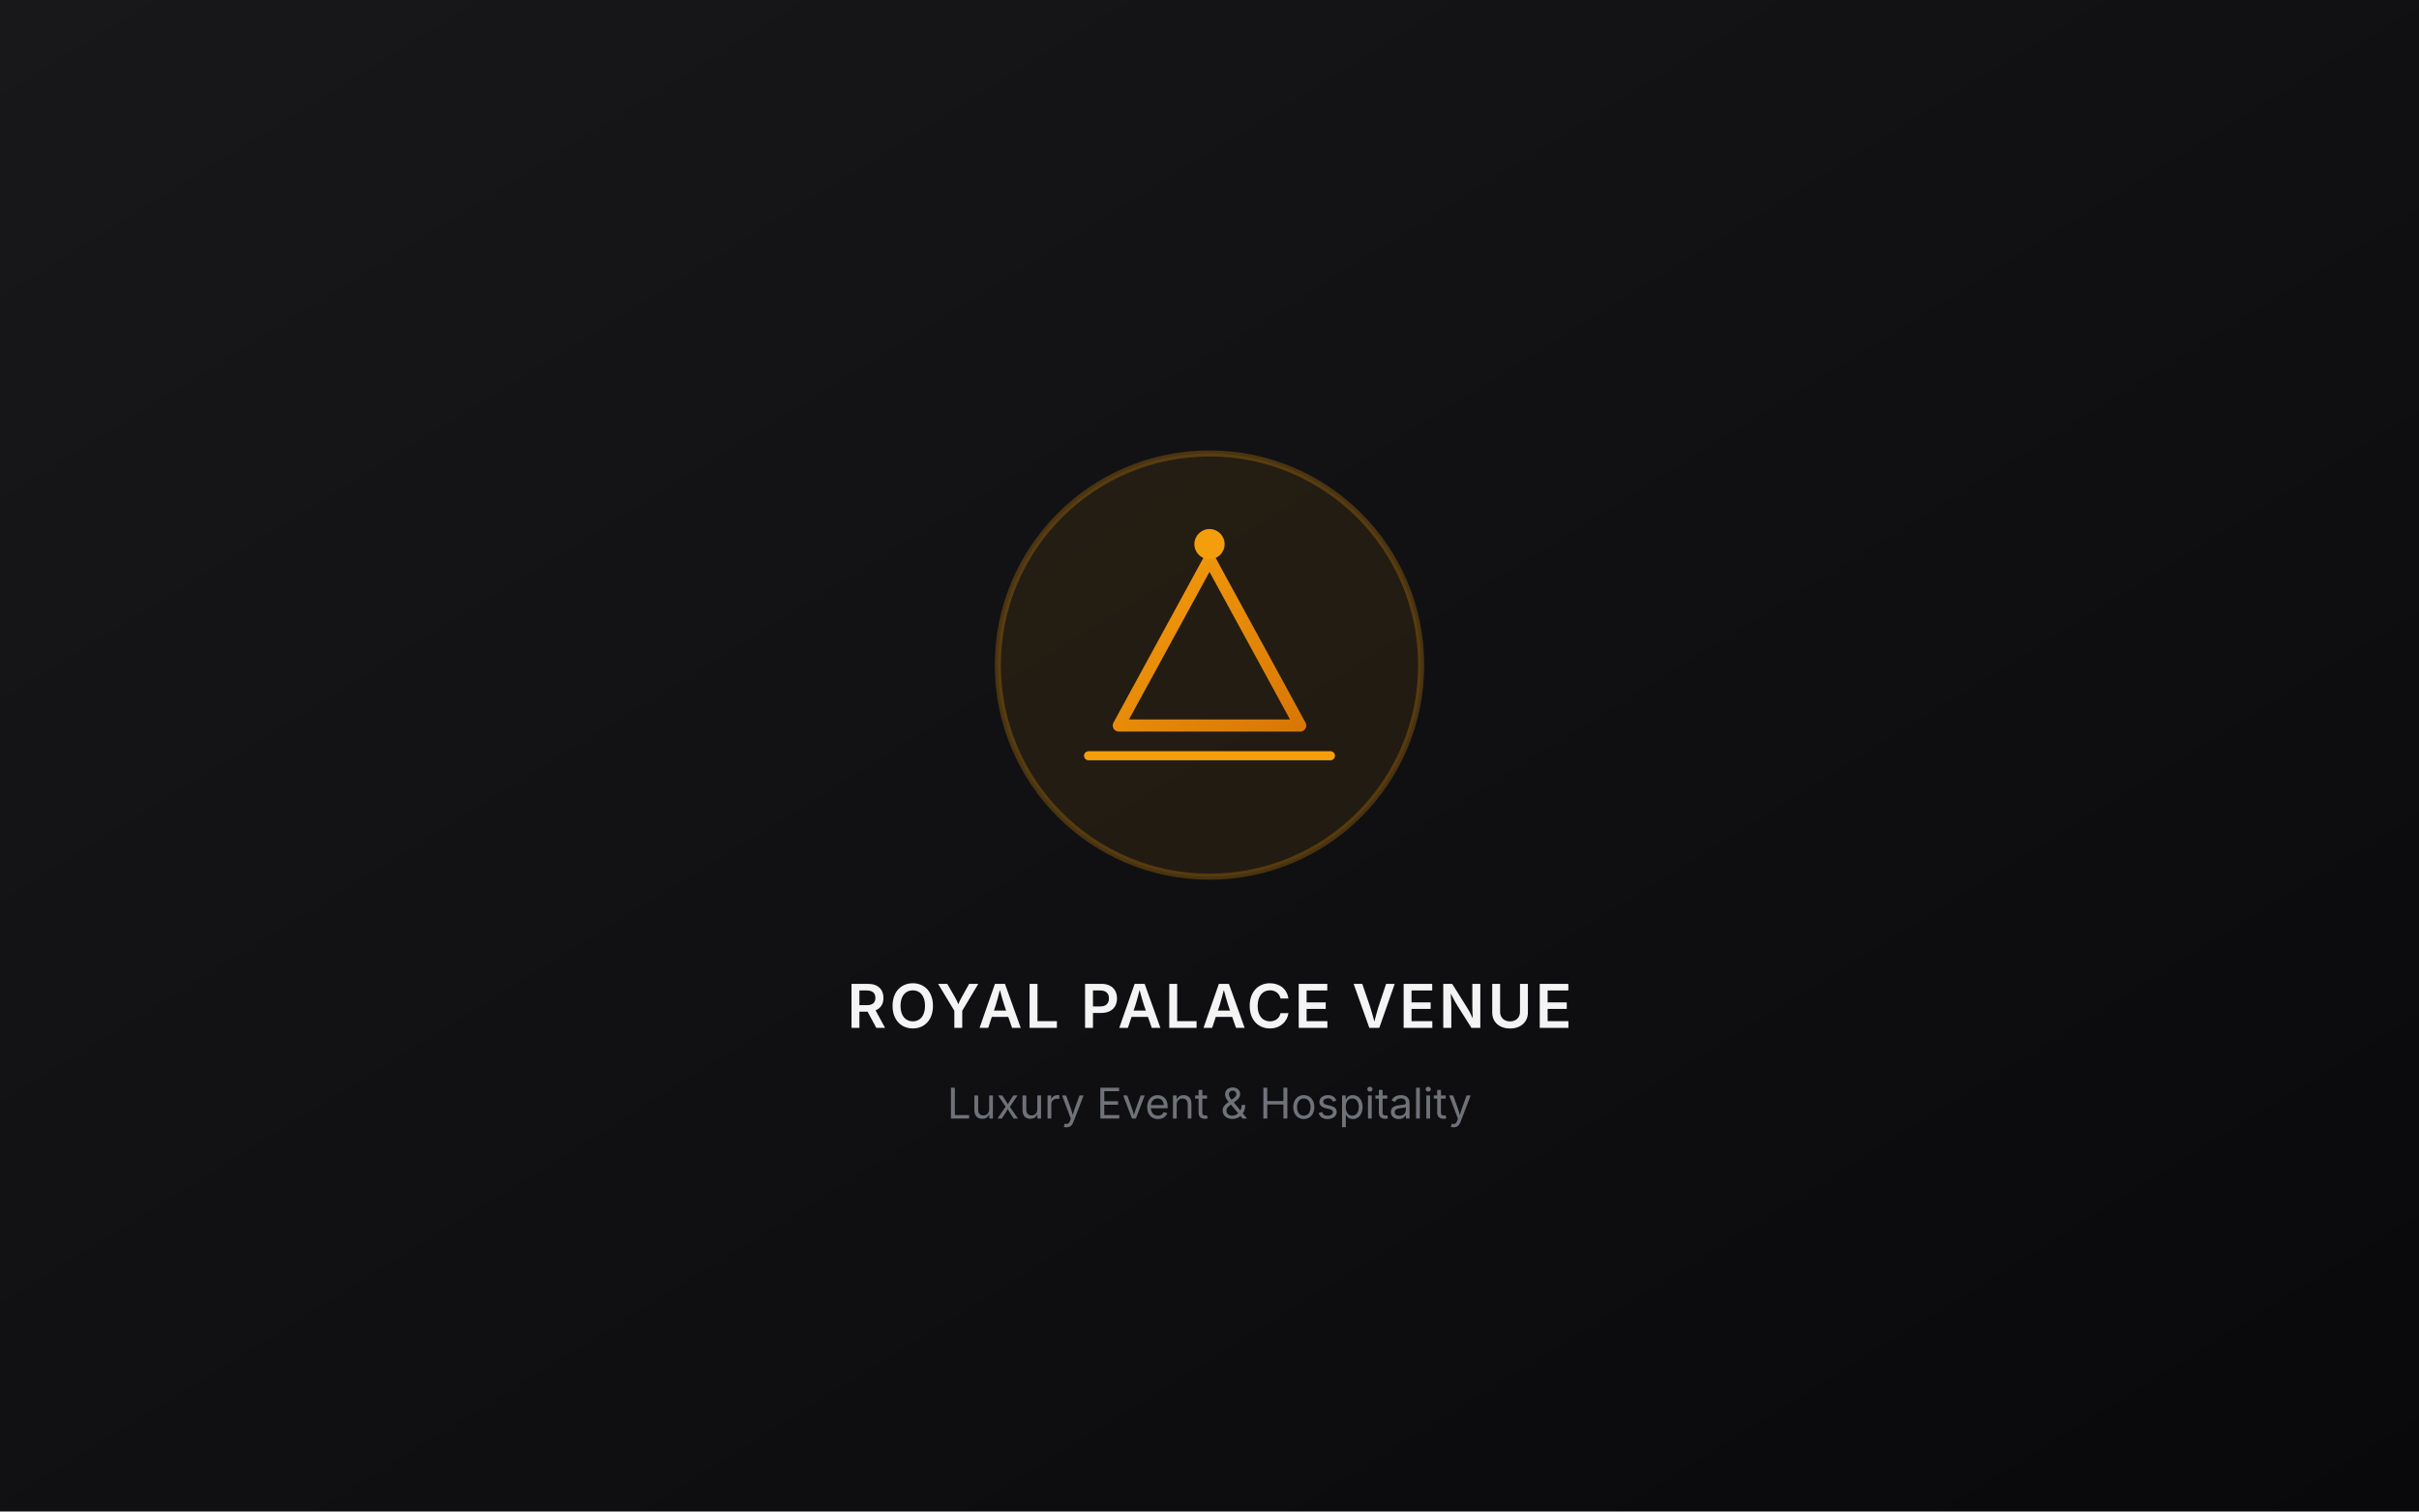
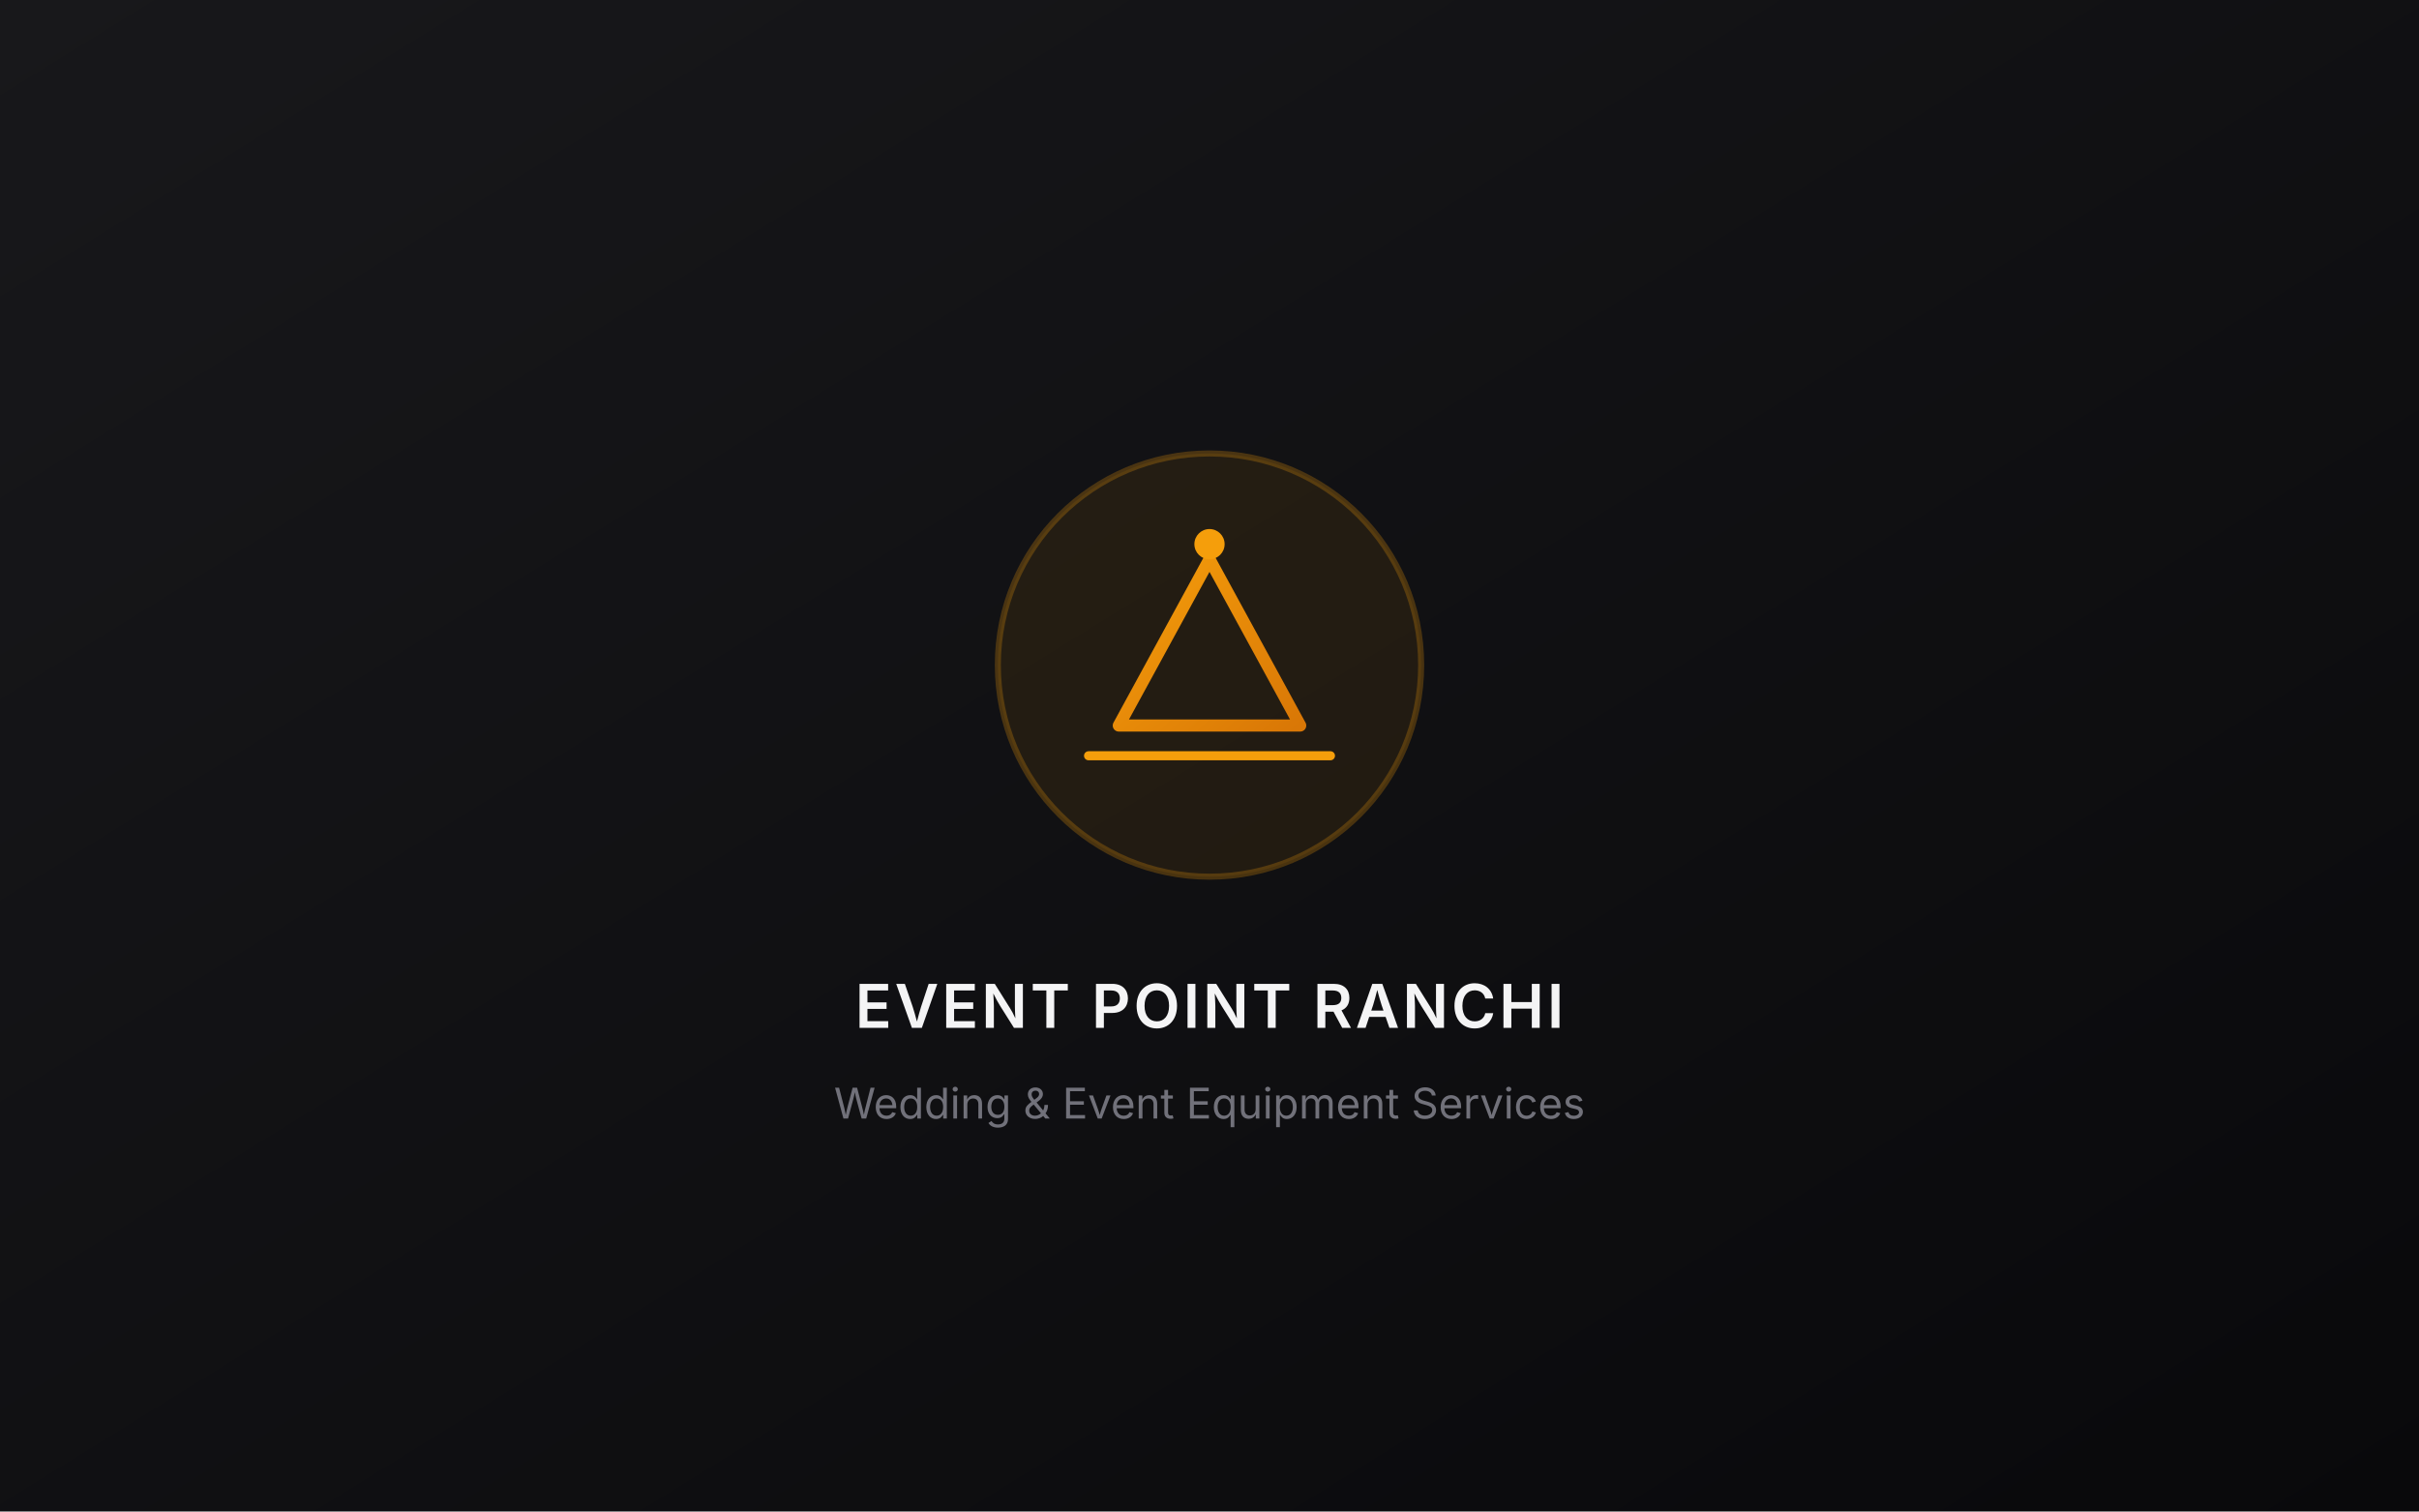
<svg xmlns="http://www.w3.org/2000/svg" viewBox="0 0 800 500" width="100%" height="100%">
  <defs>
    <linearGradient id="bgGrad" x1="0%" y1="0%" x2="100%" y2="100%">
      <stop offset="0%" stop-color="#18181b" />
      <stop offset="100%" stop-color="#09090b" />
    </linearGradient>
    <linearGradient id="goldGrad" x1="0%" y1="0%" x2="100%" y2="100%">
      <stop offset="0%" stop-color="#f59e0b" />
      <stop offset="100%" stop-color="#d97706" />
    </linearGradient>
  </defs>
  <rect width="800" height="500" fill="url(#bgGrad)" />
  <circle cx="400" cy="220" r="70" fill="rgba(245, 158, 11, 0.08)" stroke="rgba(245, 158, 11, 0.25)" stroke-width="2" />
  <path d="M370 240 L400 185 L430 240 Z" fill="none" stroke="url(#goldGrad)" stroke-width="4" stroke-linejoin="round" />
  <circle cx="400" cy="180" r="5" fill="#f59e0b" />
  <path d="M360 250 L440 250" stroke="#f59e0b" stroke-width="3" stroke-linecap="round" />
-   <text x="400" y="340" font-family="-apple-system, BlinkMacSystemFont, 'Inter', 'Segoe UI', sans-serif" font-size="20" font-weight="600" fill="#f4f4f5" text-anchor="middle" letter-spacing="1">ROYAL PALACE VENUE</text>
-   <text x="400" y="370" font-family="-apple-system, BlinkMacSystemFont, 'Inter', 'Segoe UI', sans-serif" font-size="14" font-weight="400" fill="#71717a" text-anchor="middle">Luxury Event &amp; Hospitality</text>
+   <text x="400" y="340" font-family="-apple-system, BlinkMacSystemFont, 'Inter', 'Segoe UI', sans-serif" font-size="20" font-weight="600" fill="#f4f4f5" text-anchor="middle" letter-spacing="1">EVENT POINT RANCHI</text>
+   <text x="400" y="370" font-family="-apple-system, BlinkMacSystemFont, 'Inter', 'Segoe UI', sans-serif" font-size="14" font-weight="400" fill="#71717a" text-anchor="middle">Wedding &amp; Event Equipment Services</text>
</svg>
